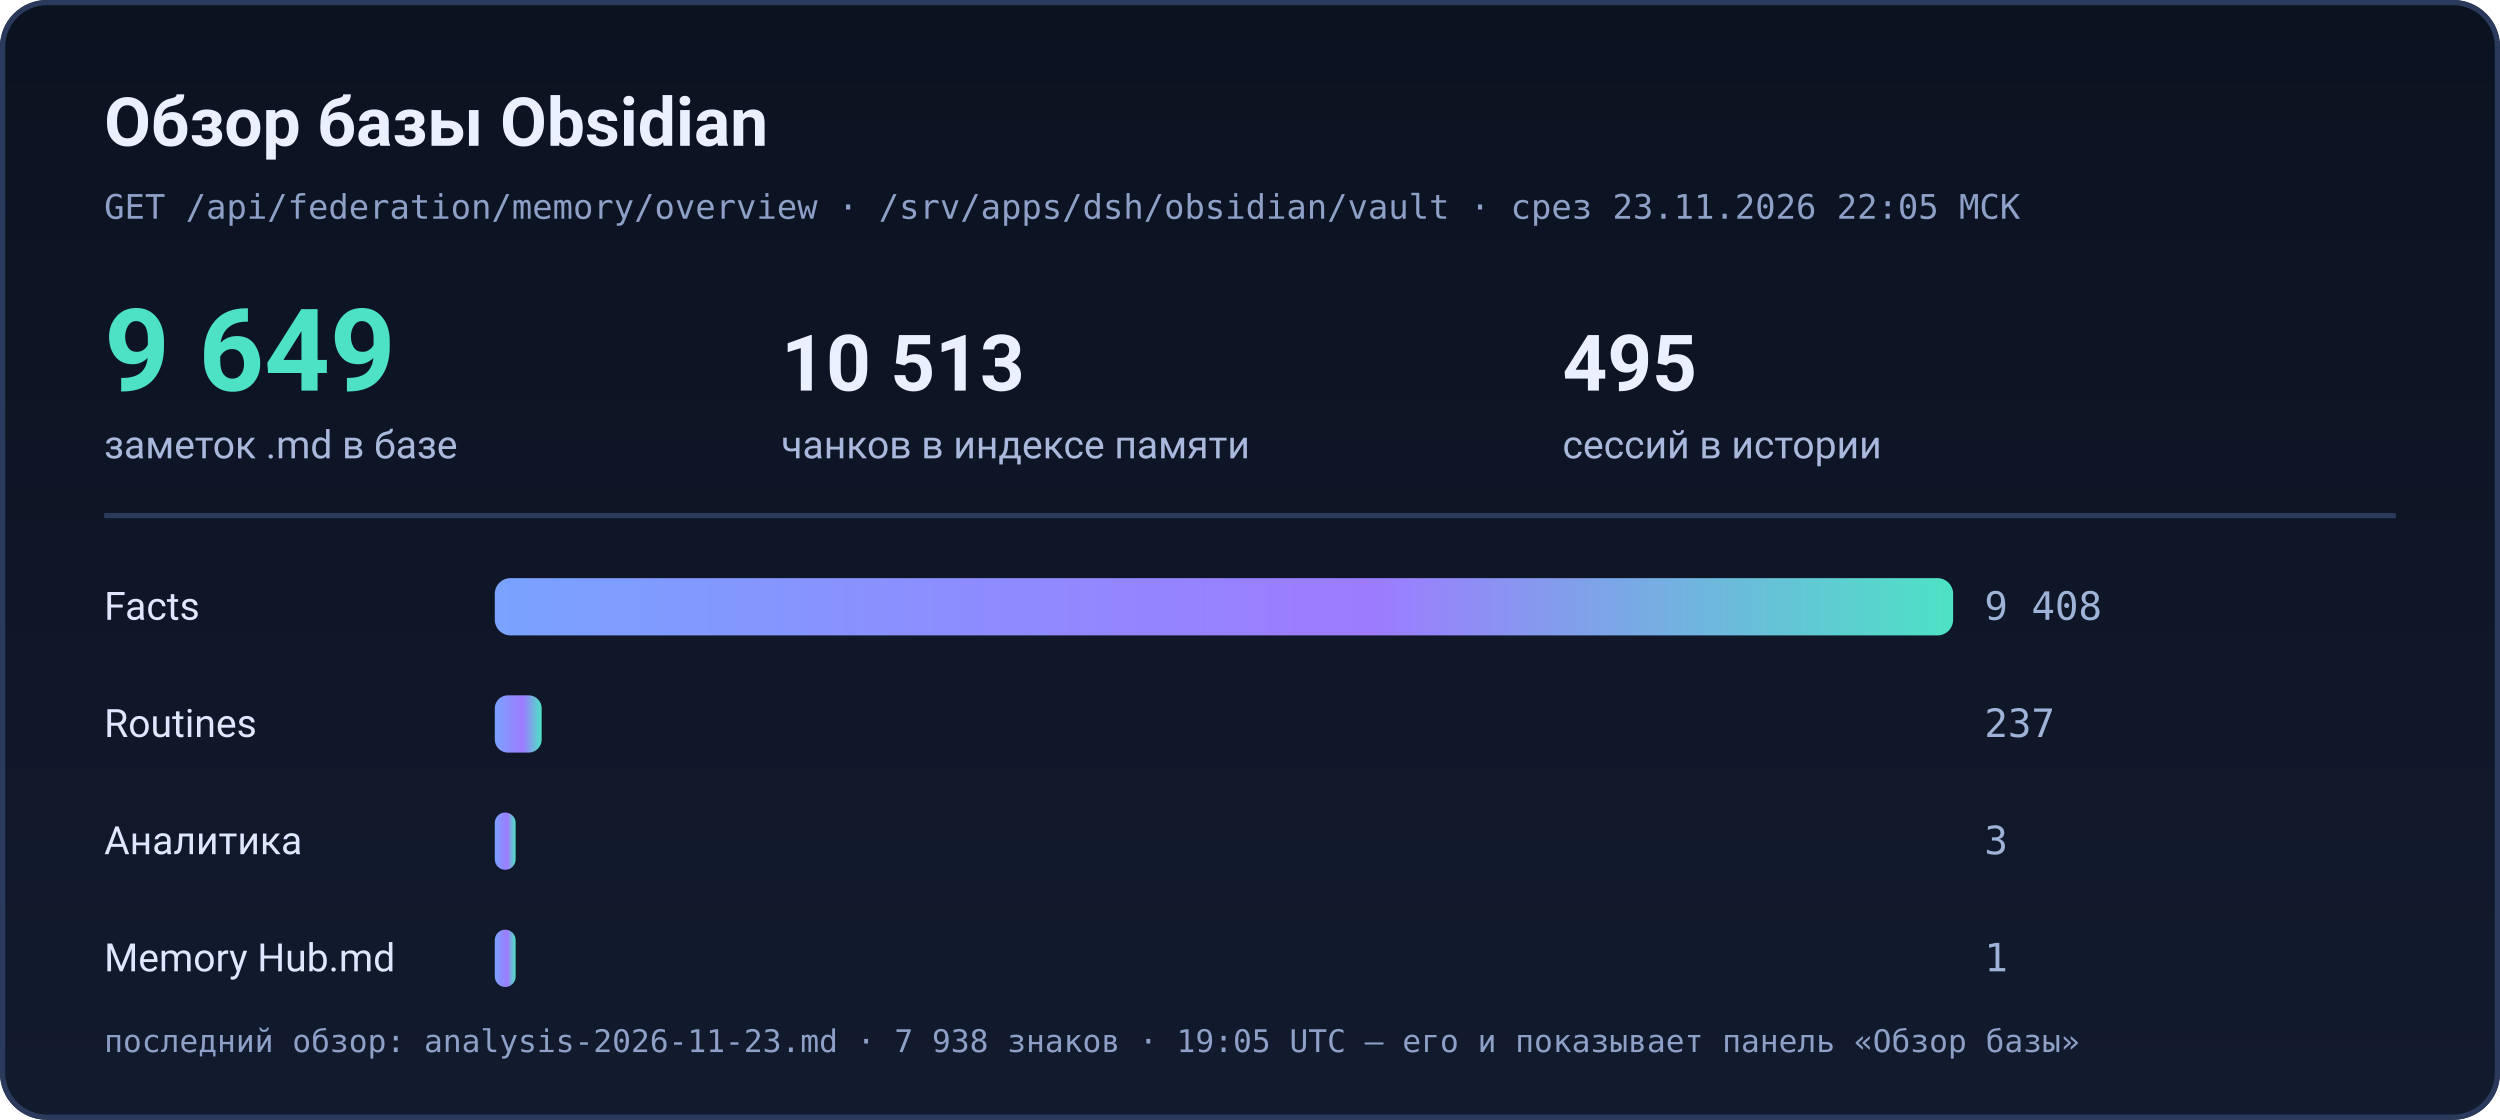
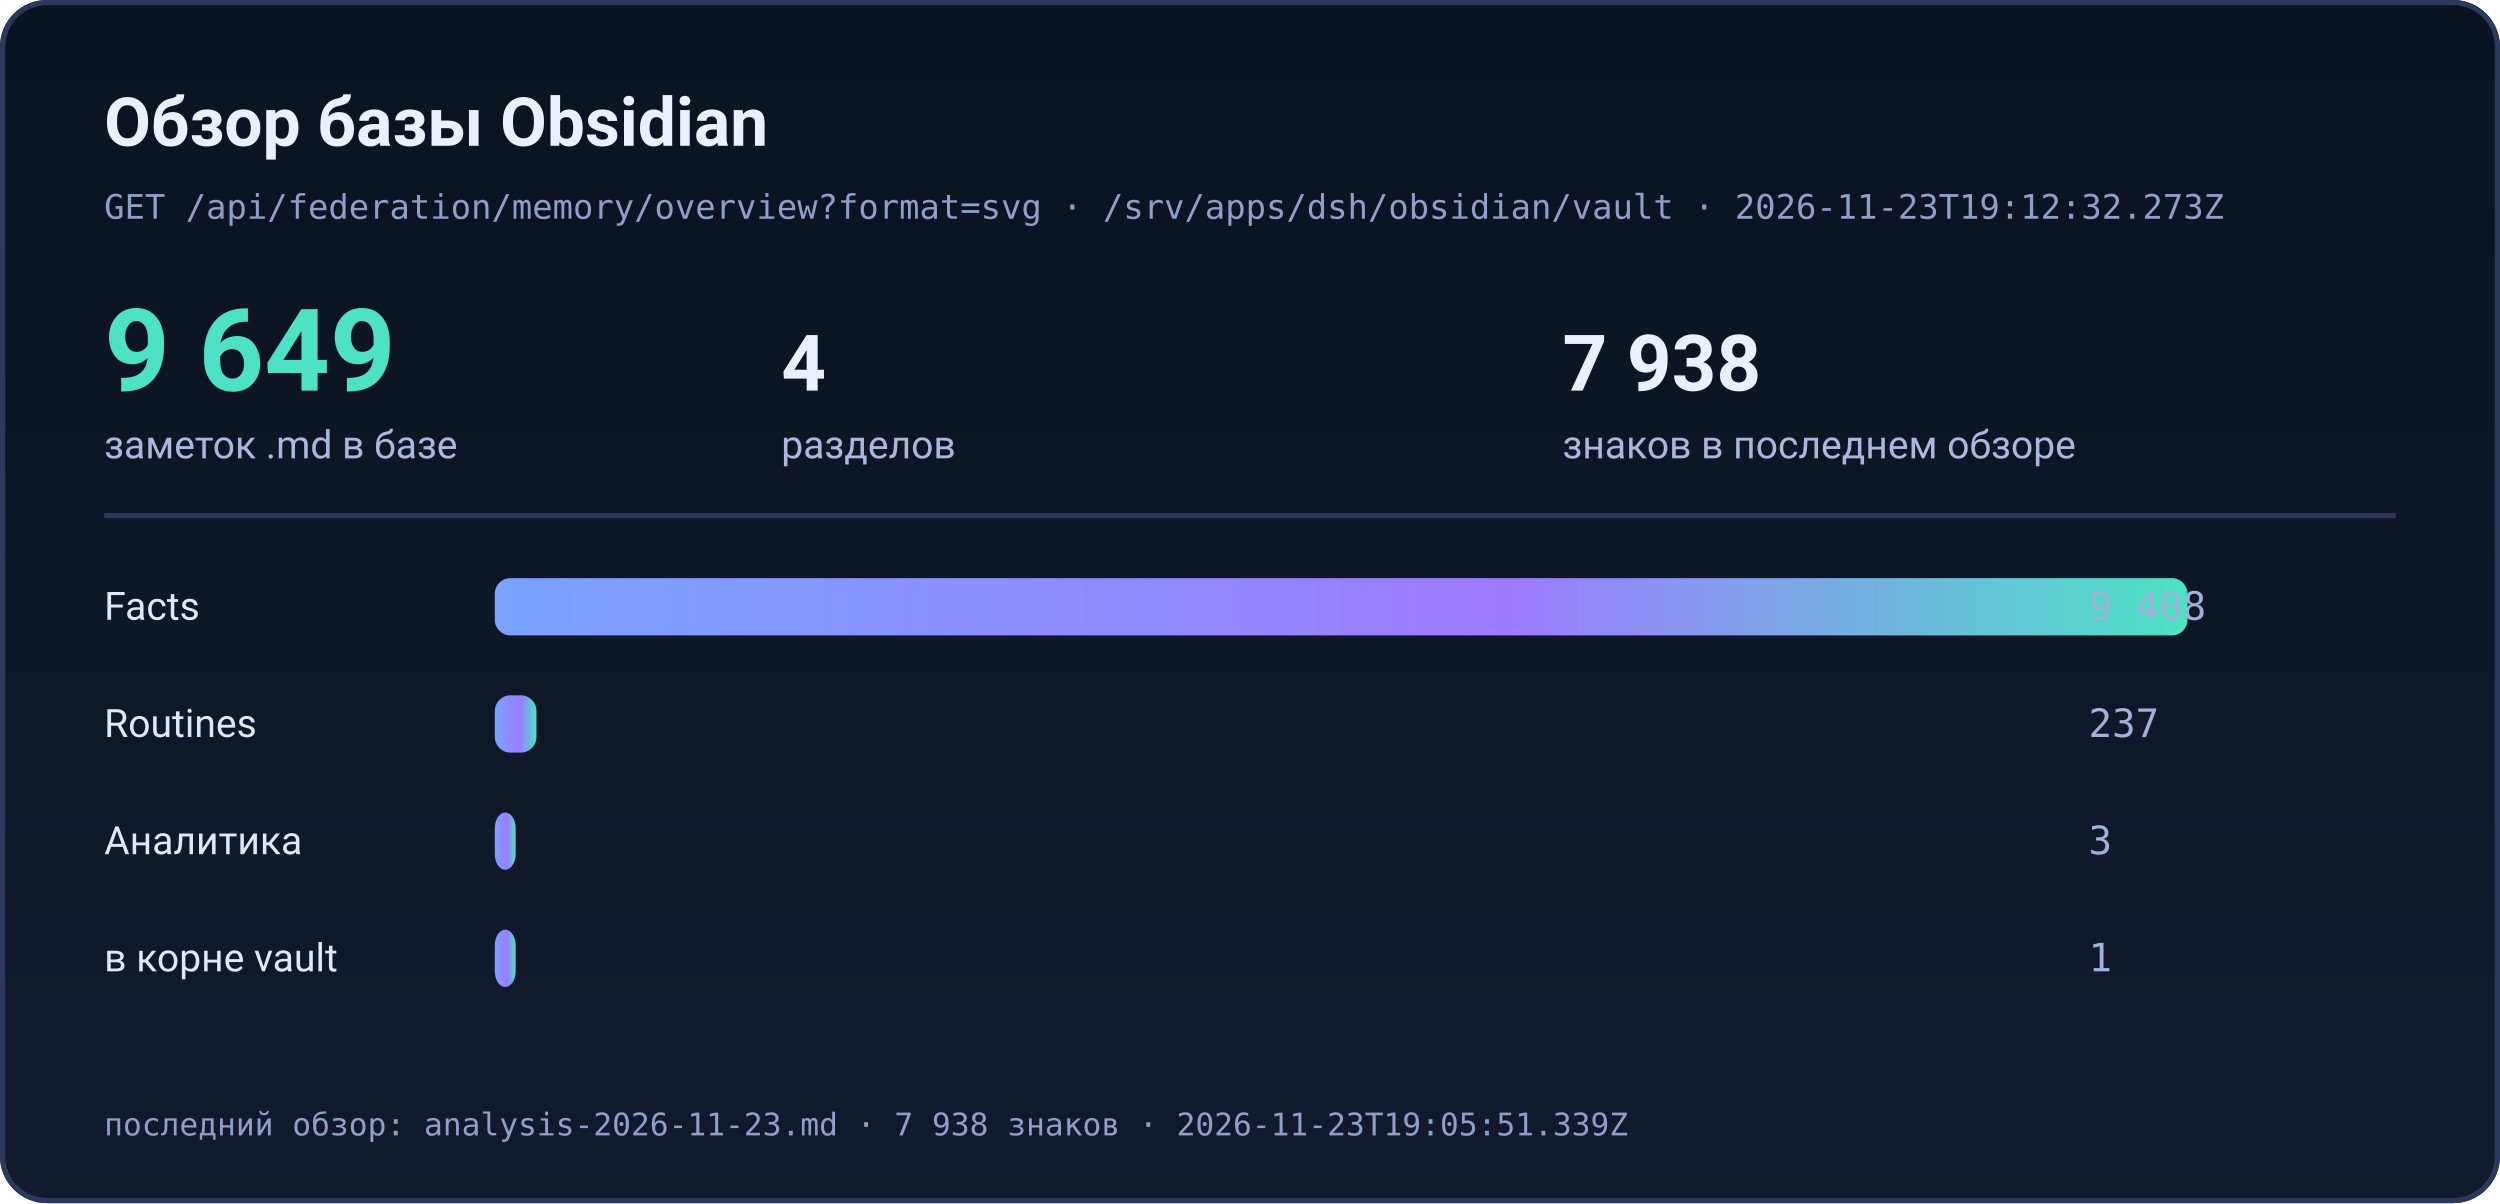
- <svg xmlns="http://www.w3.org/2000/svg" viewBox="0 0 960 430" width="960" height="430" role="img" aria-label="Обзор базы Obsidian: 9649 заметок, разбивка по разделам">
+ <svg xmlns="http://www.w3.org/2000/svg" viewBox="0 0 960 462" width="960" height="462" role="img" aria-label="Обзор базы Obsidian">
  <defs>
    <linearGradient id="bg" x1="0" y1="0" x2="0" y2="1">
      <stop offset="0" stop-color="#0b1220" />
      <stop offset="1" stop-color="#121a2e" />
    </linearGradient>
    <linearGradient id="bar" x1="0" y1="0" x2="1" y2="0">
      <stop offset="0" stop-color="#7aa2ff" />
      <stop offset=".6" stop-color="#9d7bff" />
      <stop offset="1" stop-color="#4de2c5" />
    </linearGradient>
  </defs>
-   <rect width="960" height="430" rx="18" fill="url(#bg)" />
-   <rect x="1" y="1" width="958" height="428" rx="17" fill="none" stroke="#2b3a5c" stroke-width="2" />
+   <rect width="960" height="462" rx="18" fill="url(#bg)" />
+   <rect x="1" y="1" width="958" height="460" rx="17" fill="none" stroke="#2b3a5c" stroke-width="2" />
  <text x="40" y="56" font-family="ui-sans-serif,system-ui,Segoe UI,Roboto,sans-serif" font-size="26" font-weight="700" fill="#eaf0ff">Обзор базы Obsidian</text>
-   <text x="40" y="84" font-family="ui-monospace,SFMono-Regular,Menlo,monospace" font-size="13" fill="#8ea0c8">GET /api/federation/memory/overview · /srv/apps/dsh/obsidian/vault · срез 23.11.2026 22:05 МСК</text>
+   <text x="40" y="84" font-family="ui-monospace,SFMono-Regular,Menlo,monospace" font-size="13" fill="#8ea0c8">GET /api/federation/memory/overview?format=svg · /srv/apps/dsh/obsidian/vault · 2026-11-23T19:12:32.273Z</text>
  <text x="40" y="150" font-family="ui-sans-serif,system-ui,Segoe UI,Roboto,sans-serif" font-size="44" font-weight="700" fill="#4de2c5">9 649</text>
  <text x="40" y="176" font-family="ui-sans-serif,system-ui,Segoe UI,Roboto,sans-serif" font-size="15" fill="#a9b8dc">заметок .md в базе</text>
-   <text x="300" y="150" font-family="ui-sans-serif,system-ui,Segoe UI,Roboto,sans-serif" font-size="30" font-weight="700" fill="#eaf0ff">10 513</text>
-   <text x="300" y="176" font-family="ui-sans-serif,system-ui,Segoe UI,Roboto,sans-serif" font-size="15" fill="#a9b8dc">чанков в индексе памяти</text>
-   <text x="600" y="150" font-family="ui-sans-serif,system-ui,Segoe UI,Roboto,sans-serif" font-size="30" font-weight="700" fill="#eaf0ff">495</text>
-   <text x="600" y="176" font-family="ui-sans-serif,system-ui,Segoe UI,Roboto,sans-serif" font-size="15" fill="#a9b8dc">сессий в истории</text>
+   <text x="300" y="150" font-family="ui-sans-serif,system-ui,Segoe UI,Roboto,sans-serif" font-size="30" font-weight="700" fill="#eaf0ff">4</text>
+   <text x="300" y="176" font-family="ui-sans-serif,system-ui,Segoe UI,Roboto,sans-serif" font-size="15" fill="#a9b8dc">разделов</text>
+   <text x="600" y="150" font-family="ui-sans-serif,system-ui,Segoe UI,Roboto,sans-serif" font-size="30" font-weight="700" fill="#eaf0ff">7 938</text>
+   <text x="600" y="176" font-family="ui-sans-serif,system-ui,Segoe UI,Roboto,sans-serif" font-size="15" fill="#a9b8dc">знаков в последнем обзоре</text>
  <line x1="40" y1="198" x2="920" y2="198" stroke="#2b3a5c" stroke-width="2" />
  <text x="40" y="238" font-family="ui-sans-serif,system-ui,Segoe UI,Roboto,sans-serif" font-size="15" fill="#dfe7ff">Facts</text>
-   <rect x="190" y="222" width="560" height="22" rx="6" fill="url(#bar)" />
-   <text x="762" y="238" font-family="ui-monospace,SFMono-Regular,Menlo,monospace" font-size="15" fill="#9fb2d8">9 408</text>
+   <rect x="190" y="222" width="650" height="22" rx="6" fill="url(#bar)" />
+   <text x="802" y="238" font-family="ui-monospace,SFMono-Regular,Menlo,monospace" font-size="15" fill="#9fb2d8">9 408</text>
  <text x="40" y="283" font-family="ui-sans-serif,system-ui,Segoe UI,Roboto,sans-serif" font-size="15" fill="#dfe7ff">Routines</text>
-   <rect x="190" y="267" width="18" height="22" rx="5" fill="url(#bar)" />
-   <text x="762" y="283" font-family="ui-monospace,SFMono-Regular,Menlo,monospace" font-size="15" fill="#9fb2d8">237</text>
+   <rect x="190" y="267" width="16" height="22" rx="6" fill="url(#bar)" />
+   <text x="802" y="283" font-family="ui-monospace,SFMono-Regular,Menlo,monospace" font-size="15" fill="#9fb2d8">237</text>
  <text x="40" y="328" font-family="ui-sans-serif,system-ui,Segoe UI,Roboto,sans-serif" font-size="15" fill="#dfe7ff">Аналитика</text>
-   <rect x="190" y="312" width="8" height="22" rx="4" fill="url(#bar)" />
-   <text x="762" y="328" font-family="ui-monospace,SFMono-Regular,Menlo,monospace" font-size="15" fill="#9fb2d8">3</text>
-   <text x="40" y="373" font-family="ui-sans-serif,system-ui,Segoe UI,Roboto,sans-serif" font-size="15" fill="#dfe7ff">Memory Hub.md</text>
-   <rect x="190" y="357" width="8" height="22" rx="4" fill="url(#bar)" />
-   <text x="762" y="373" font-family="ui-monospace,SFMono-Regular,Menlo,monospace" font-size="15" fill="#9fb2d8">1</text>
-   <text x="40" y="404" font-family="ui-monospace,SFMono-Regular,Menlo,monospace" font-size="12" fill="#8ea0c8">последний обзор: analysis-2026-11-23.md · 7 938 знаков · 19:05 UTC — его и показывает панель «Обзор базы»</text>
+   <rect x="190" y="312" width="8" height="22" rx="6" fill="url(#bar)" />
+   <text x="802" y="328" font-family="ui-monospace,SFMono-Regular,Menlo,monospace" font-size="15" fill="#9fb2d8">3</text>
+   <text x="40" y="373" font-family="ui-sans-serif,system-ui,Segoe UI,Roboto,sans-serif" font-size="15" fill="#dfe7ff">в корне vault</text>
+   <rect x="190" y="357" width="8" height="22" rx="6" fill="url(#bar)" />
+   <text x="802" y="373" font-family="ui-monospace,SFMono-Regular,Menlo,monospace" font-size="15" fill="#9fb2d8">1</text>
+   <text x="40" y="436" font-family="ui-monospace,SFMono-Regular,Menlo,monospace" font-size="12" fill="#8ea0c8">последний обзор: analysis-2026-11-23.md · 7 938 знаков · 2026-11-23T19:05:51.339Z</text>
</svg>
